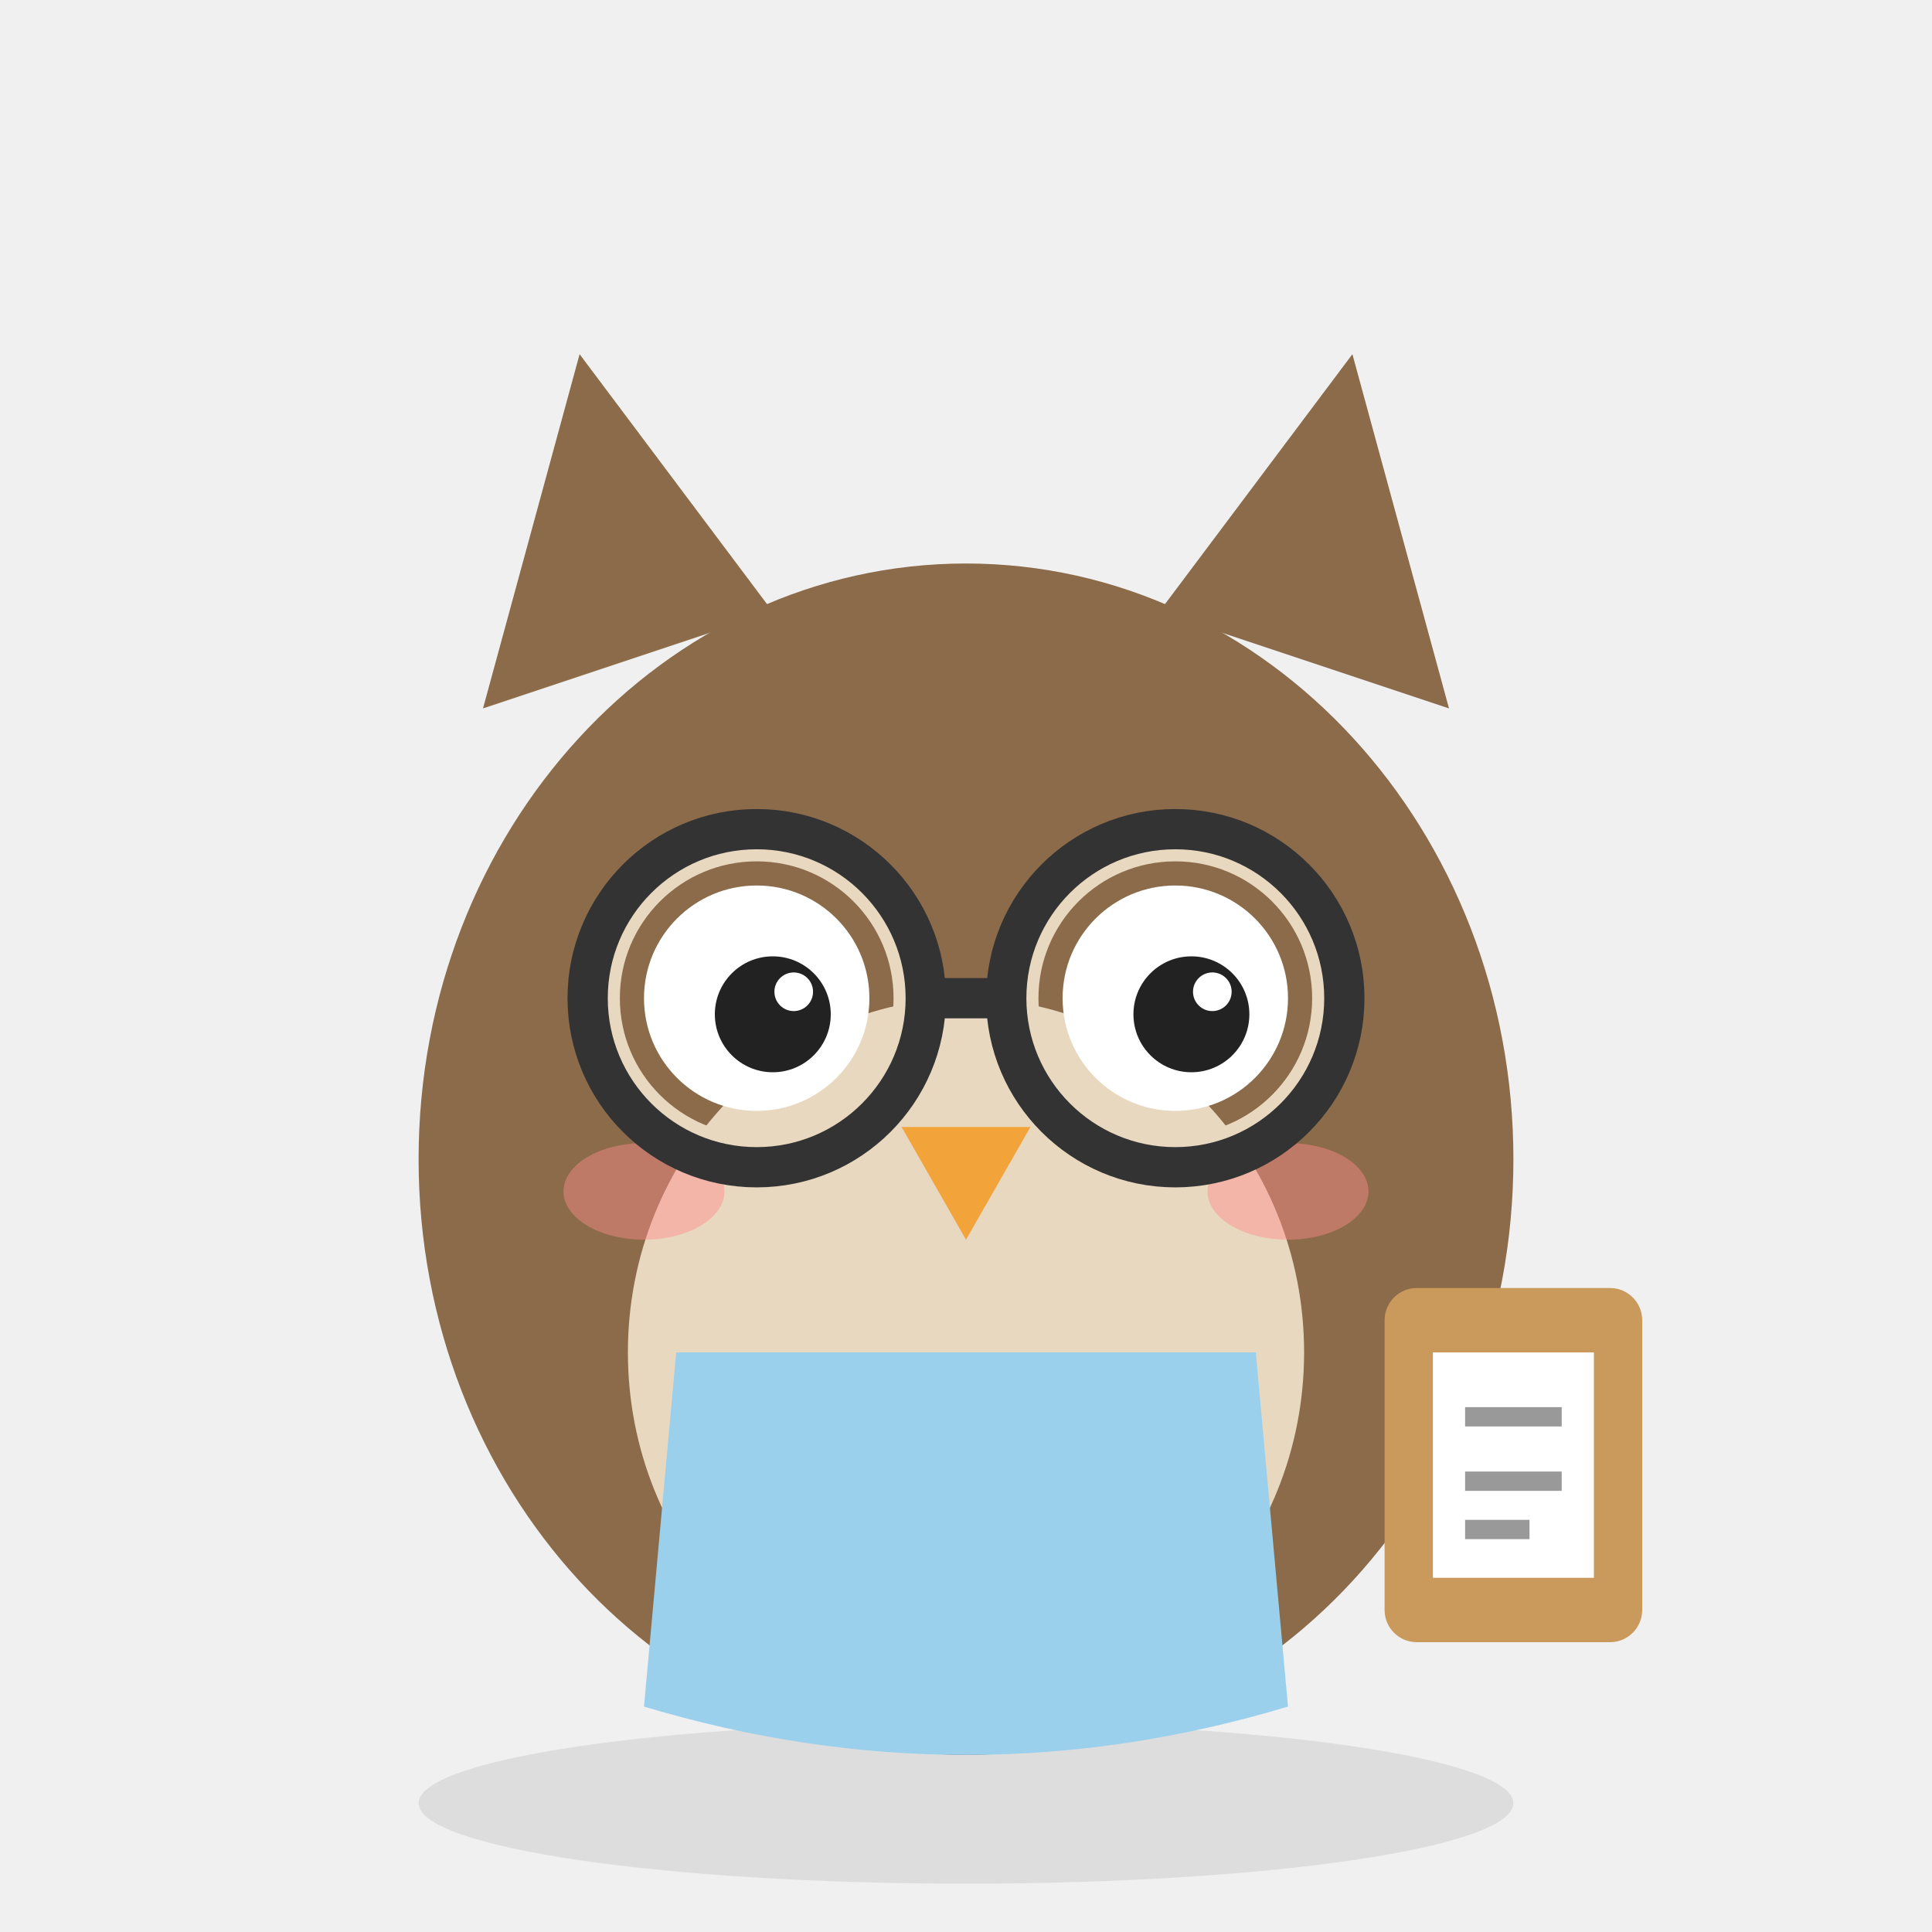
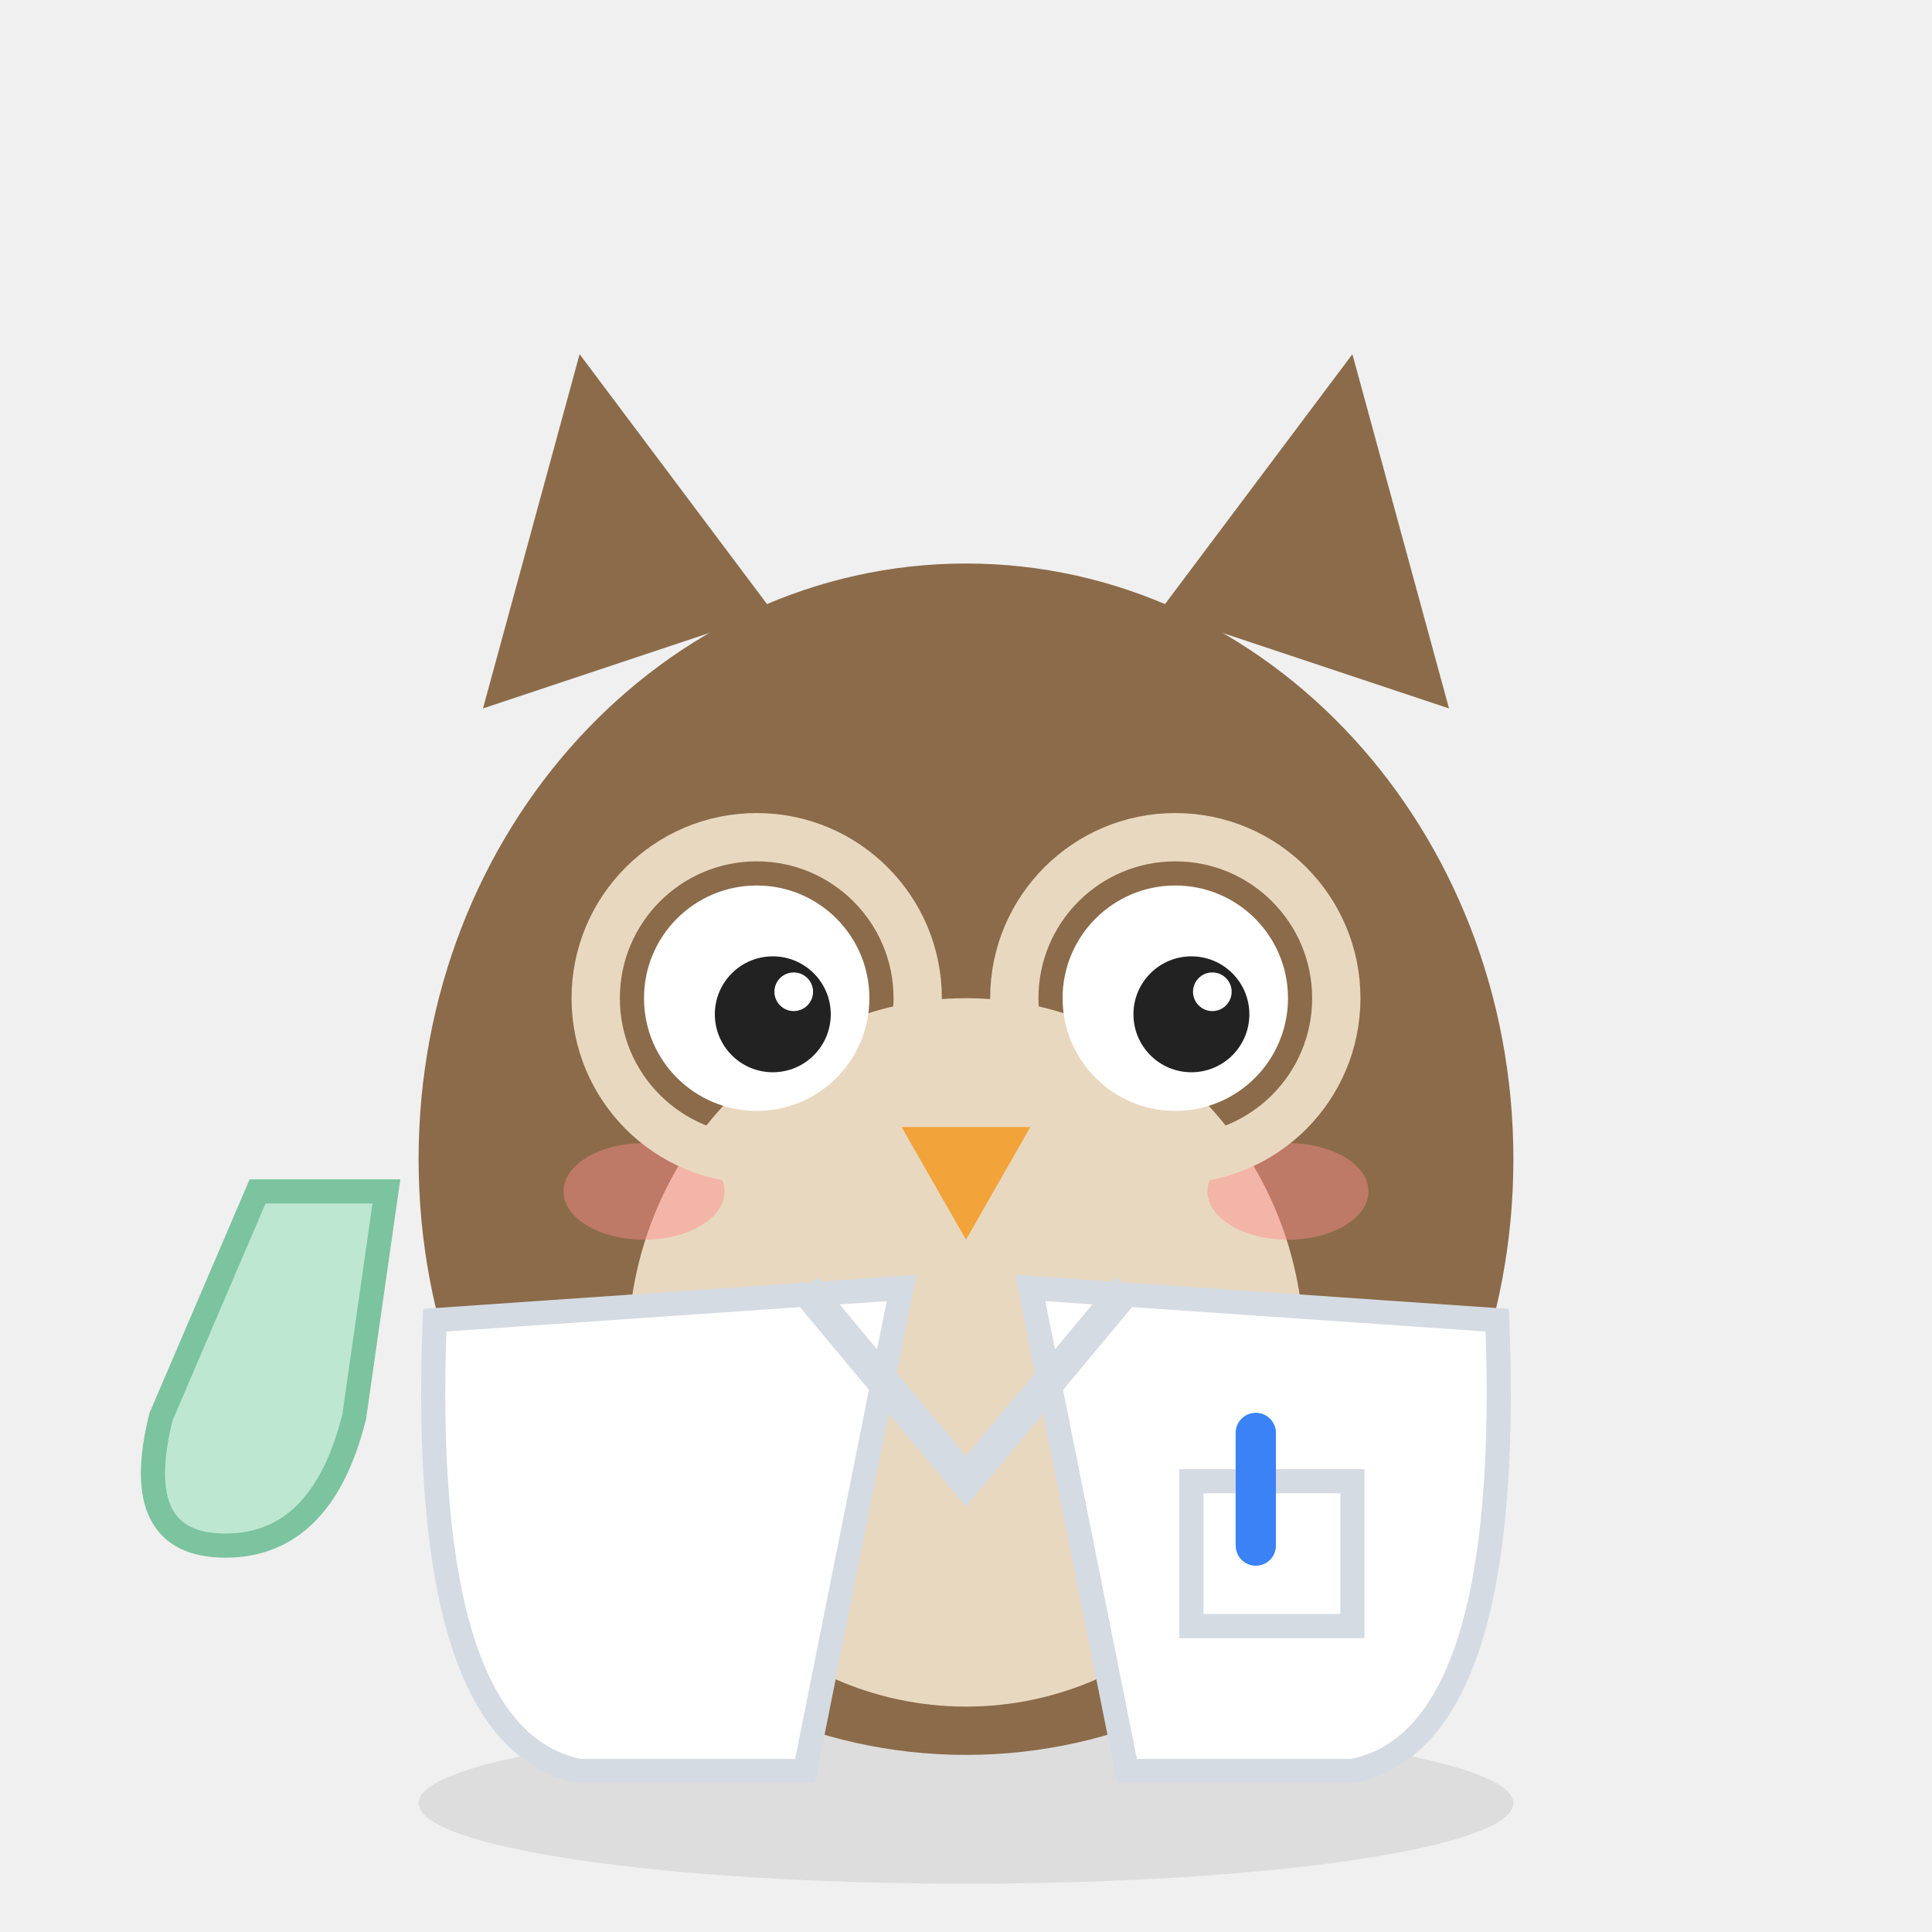
<svg xmlns="http://www.w3.org/2000/svg" viewBox="0 0 120 120" width="240" height="240">
  <ellipse cx="60" cy="112" rx="34" ry="5" fill="#000" opacity=".08" />
  <ellipse cx="60" cy="72" rx="34" ry="37" fill="#8b6b4a" />
  <ellipse cx="60" cy="84" rx="21" ry="22" fill="#e9d8c0" />
  <circle cx="47" cy="62" r="7" fill="#fff" />
  <circle cx="73" cy="62" r="7" fill="#fff" />
  <circle cx="48" cy="63" r="3.6" fill="#222" />
  <circle cx="74" cy="63" r="3.6" fill="#222" />
  <circle cx="49.3" cy="61.6" r="1.2" fill="#fff" />
  <circle cx="75.3" cy="61.6" r="1.2" fill="#fff" />
  <ellipse cx="40" cy="74" rx="5" ry="3" fill="#ff8a8a" opacity=".45" />
  <ellipse cx="80" cy="74" rx="5" ry="3" fill="#ff8a8a" opacity=".45" />
  <path d="M30 44 L36 22 L48 38 Z" fill="#8b6b4a" />
  <path d="M90 44 L84 22 L72 38 Z" fill="#8b6b4a" />
  <circle cx="47" cy="62" r="10" fill="none" stroke="#e9d8c0" stroke-width="3" />
  <circle cx="73" cy="62" r="10" fill="none" stroke="#e9d8c0" stroke-width="3" />
  <path d="M56 70 L64 70 L60 77 Z" fill="#f2a33a" />
-   <path d="M42 84 L78 84 L80 106 Q60 112 40 106 Z" fill="#9ad0ec" />
-   <circle cx="47" cy="62" r="10.5" fill="none" stroke="#333" stroke-width="2.5" />
-   <circle cx="73" cy="62" r="10.5" fill="none" stroke="#333" stroke-width="2.5" />
-   <path d="M57.5 62 L62.5 62" stroke="#333" stroke-width="2.5" />
-   <rect x="86" y="80" width="16" height="22" rx="2" fill="#c99a5b" />
-   <rect x="89" y="84" width="10" height="14" fill="#fff" />
-   <path d="M91 88 h6 M91 92 h6 M91 95 h4" stroke="#999" stroke-width="1.2" />
+   <path d="M27 82 Q26 108 36 110 L50 110 L56 80 Z" fill="#fff" stroke="#d5dbe3" stroke-width="1.5" />
+   <path d="M93 82 Q94 108 84 110 L70 110 L64 80 Z" fill="#fff" stroke="#d5dbe3" stroke-width="1.5" />
+   <path d="M50 80 L60 92 L70 80" fill="none" stroke="#d5dbe3" stroke-width="2" />
+   <rect x="74" y="92" width="10" height="9" fill="none" stroke="#d5dbe3" stroke-width="1.5" />
+   <path d="M78 89 L78 96" stroke="#3b82f6" stroke-width="2.5" stroke-linecap="round" />
+   <path d="M16 74 L24 74 L22 88 Q20 96 14 96 Q8 96 10 88 Z" fill="#bde7d1" stroke="#7cc3a0" stroke-width="1.5" />
</svg>
